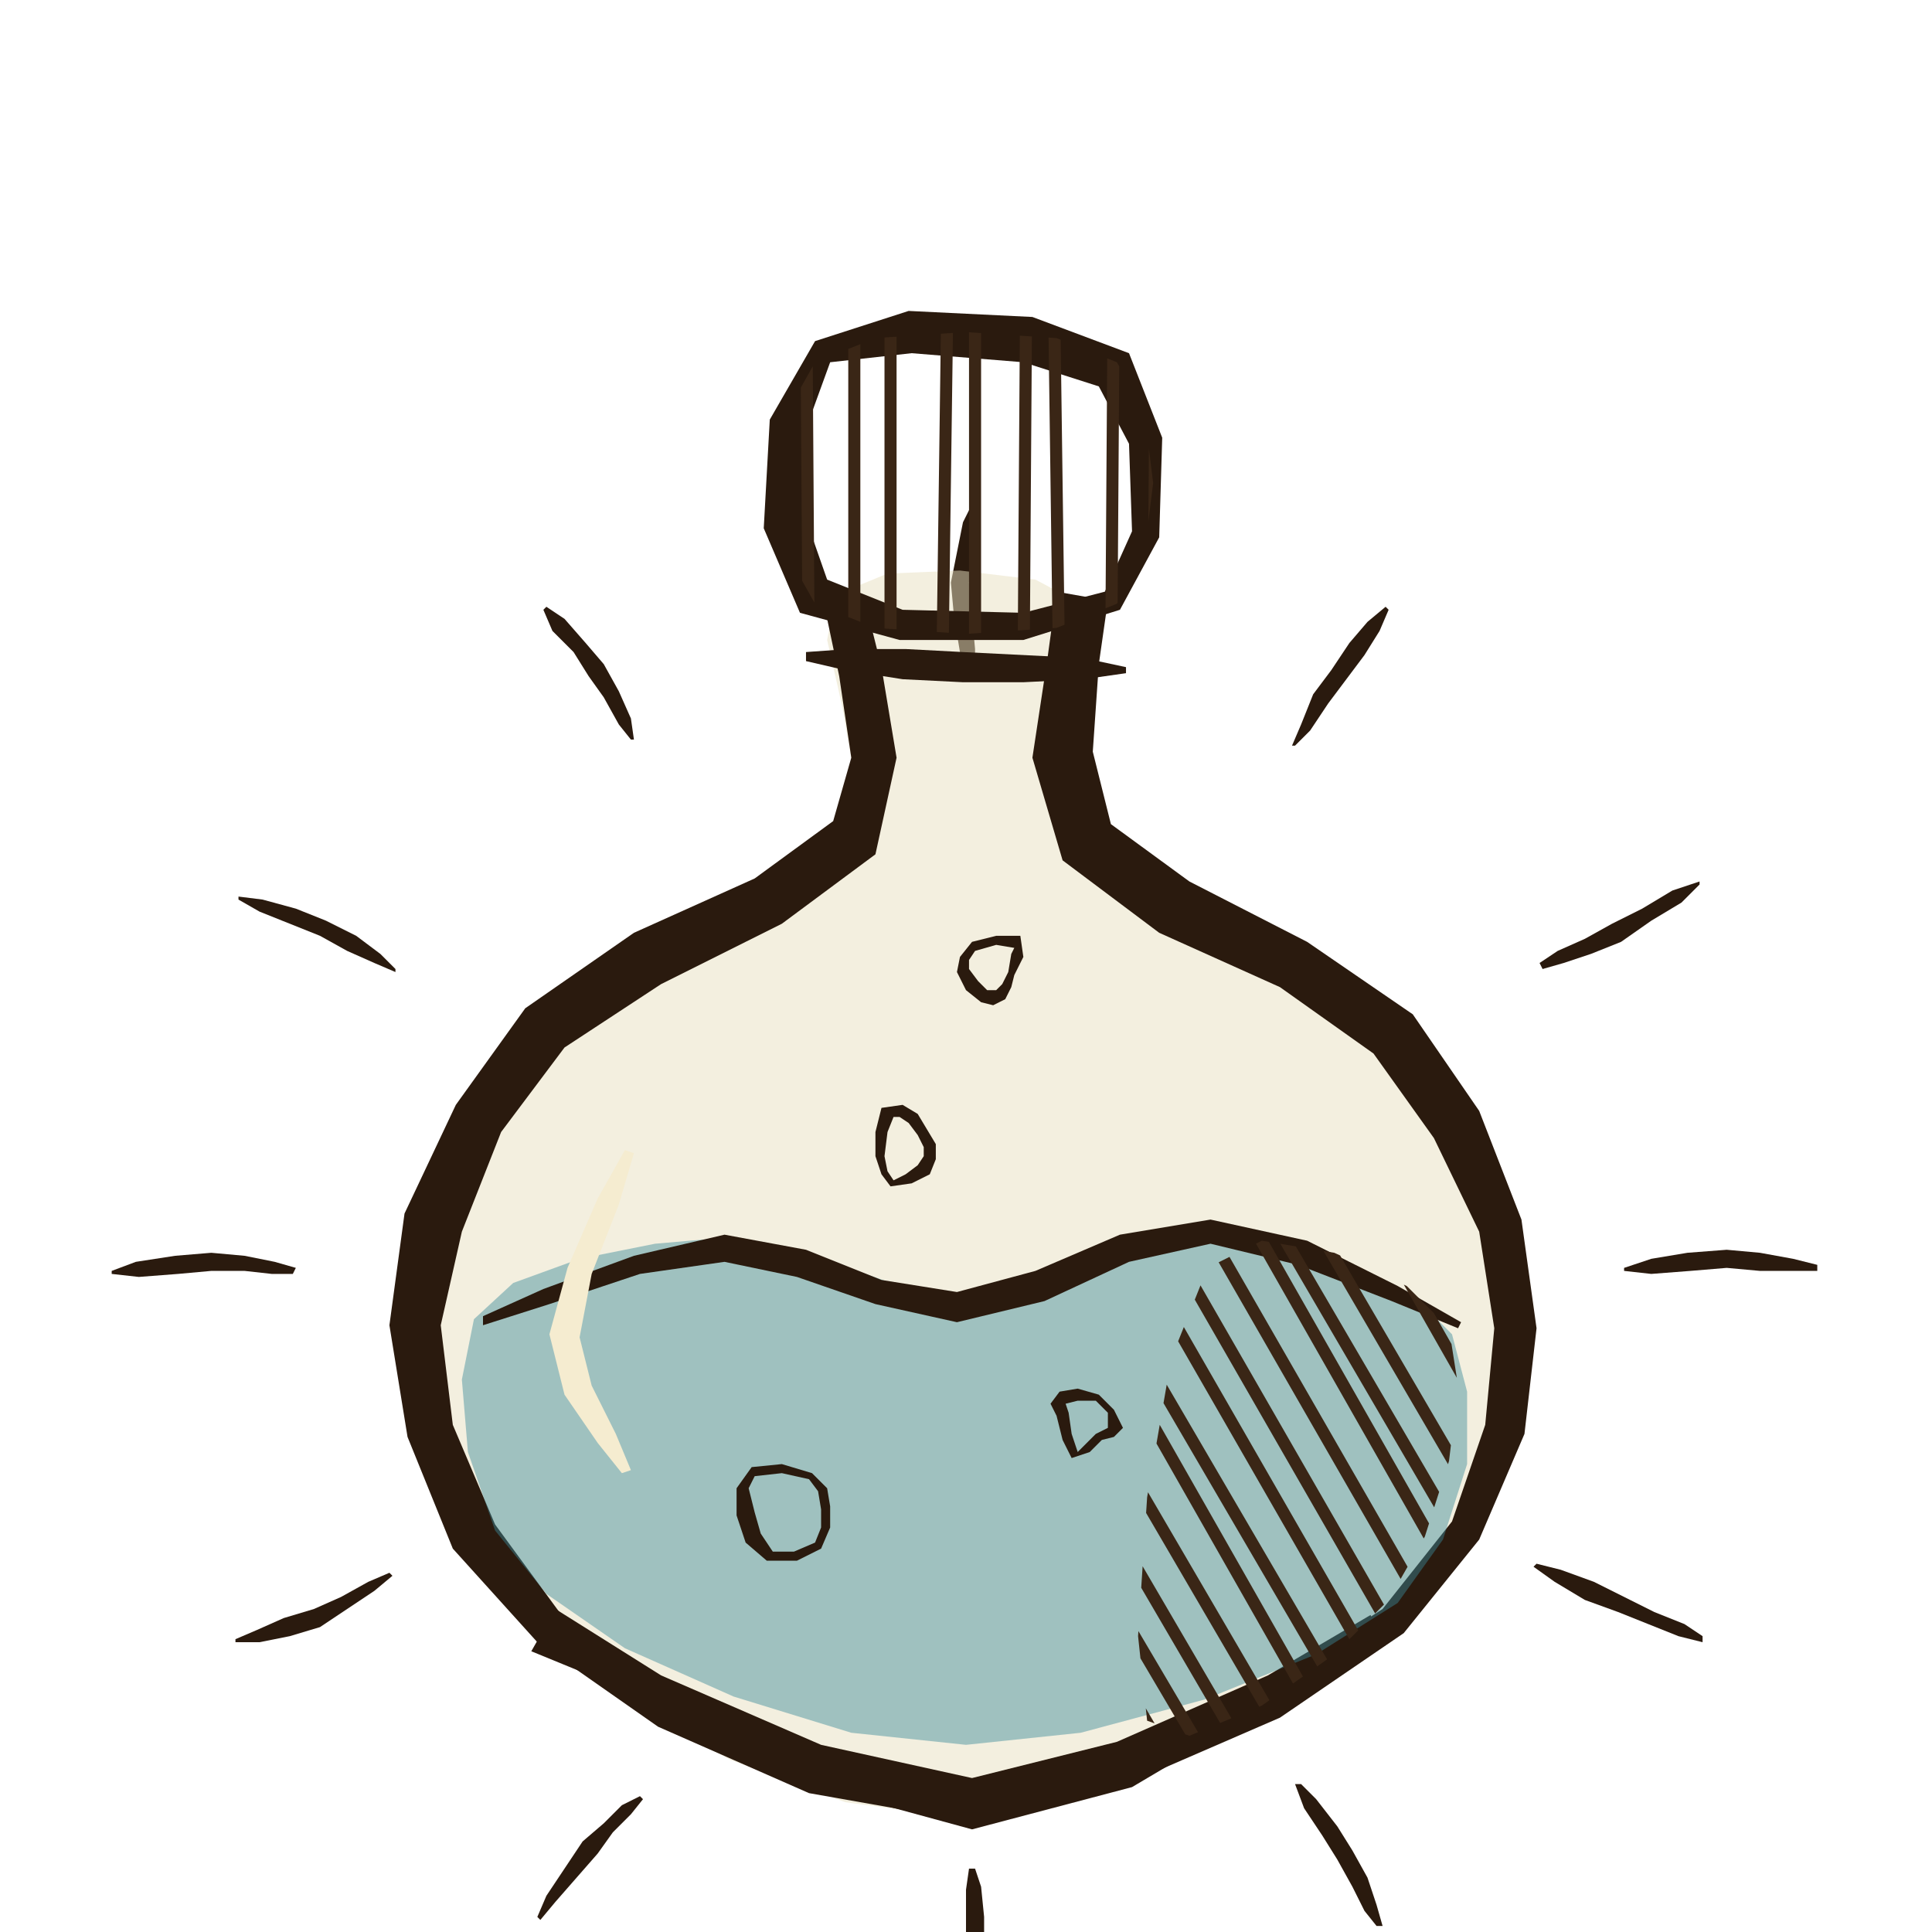
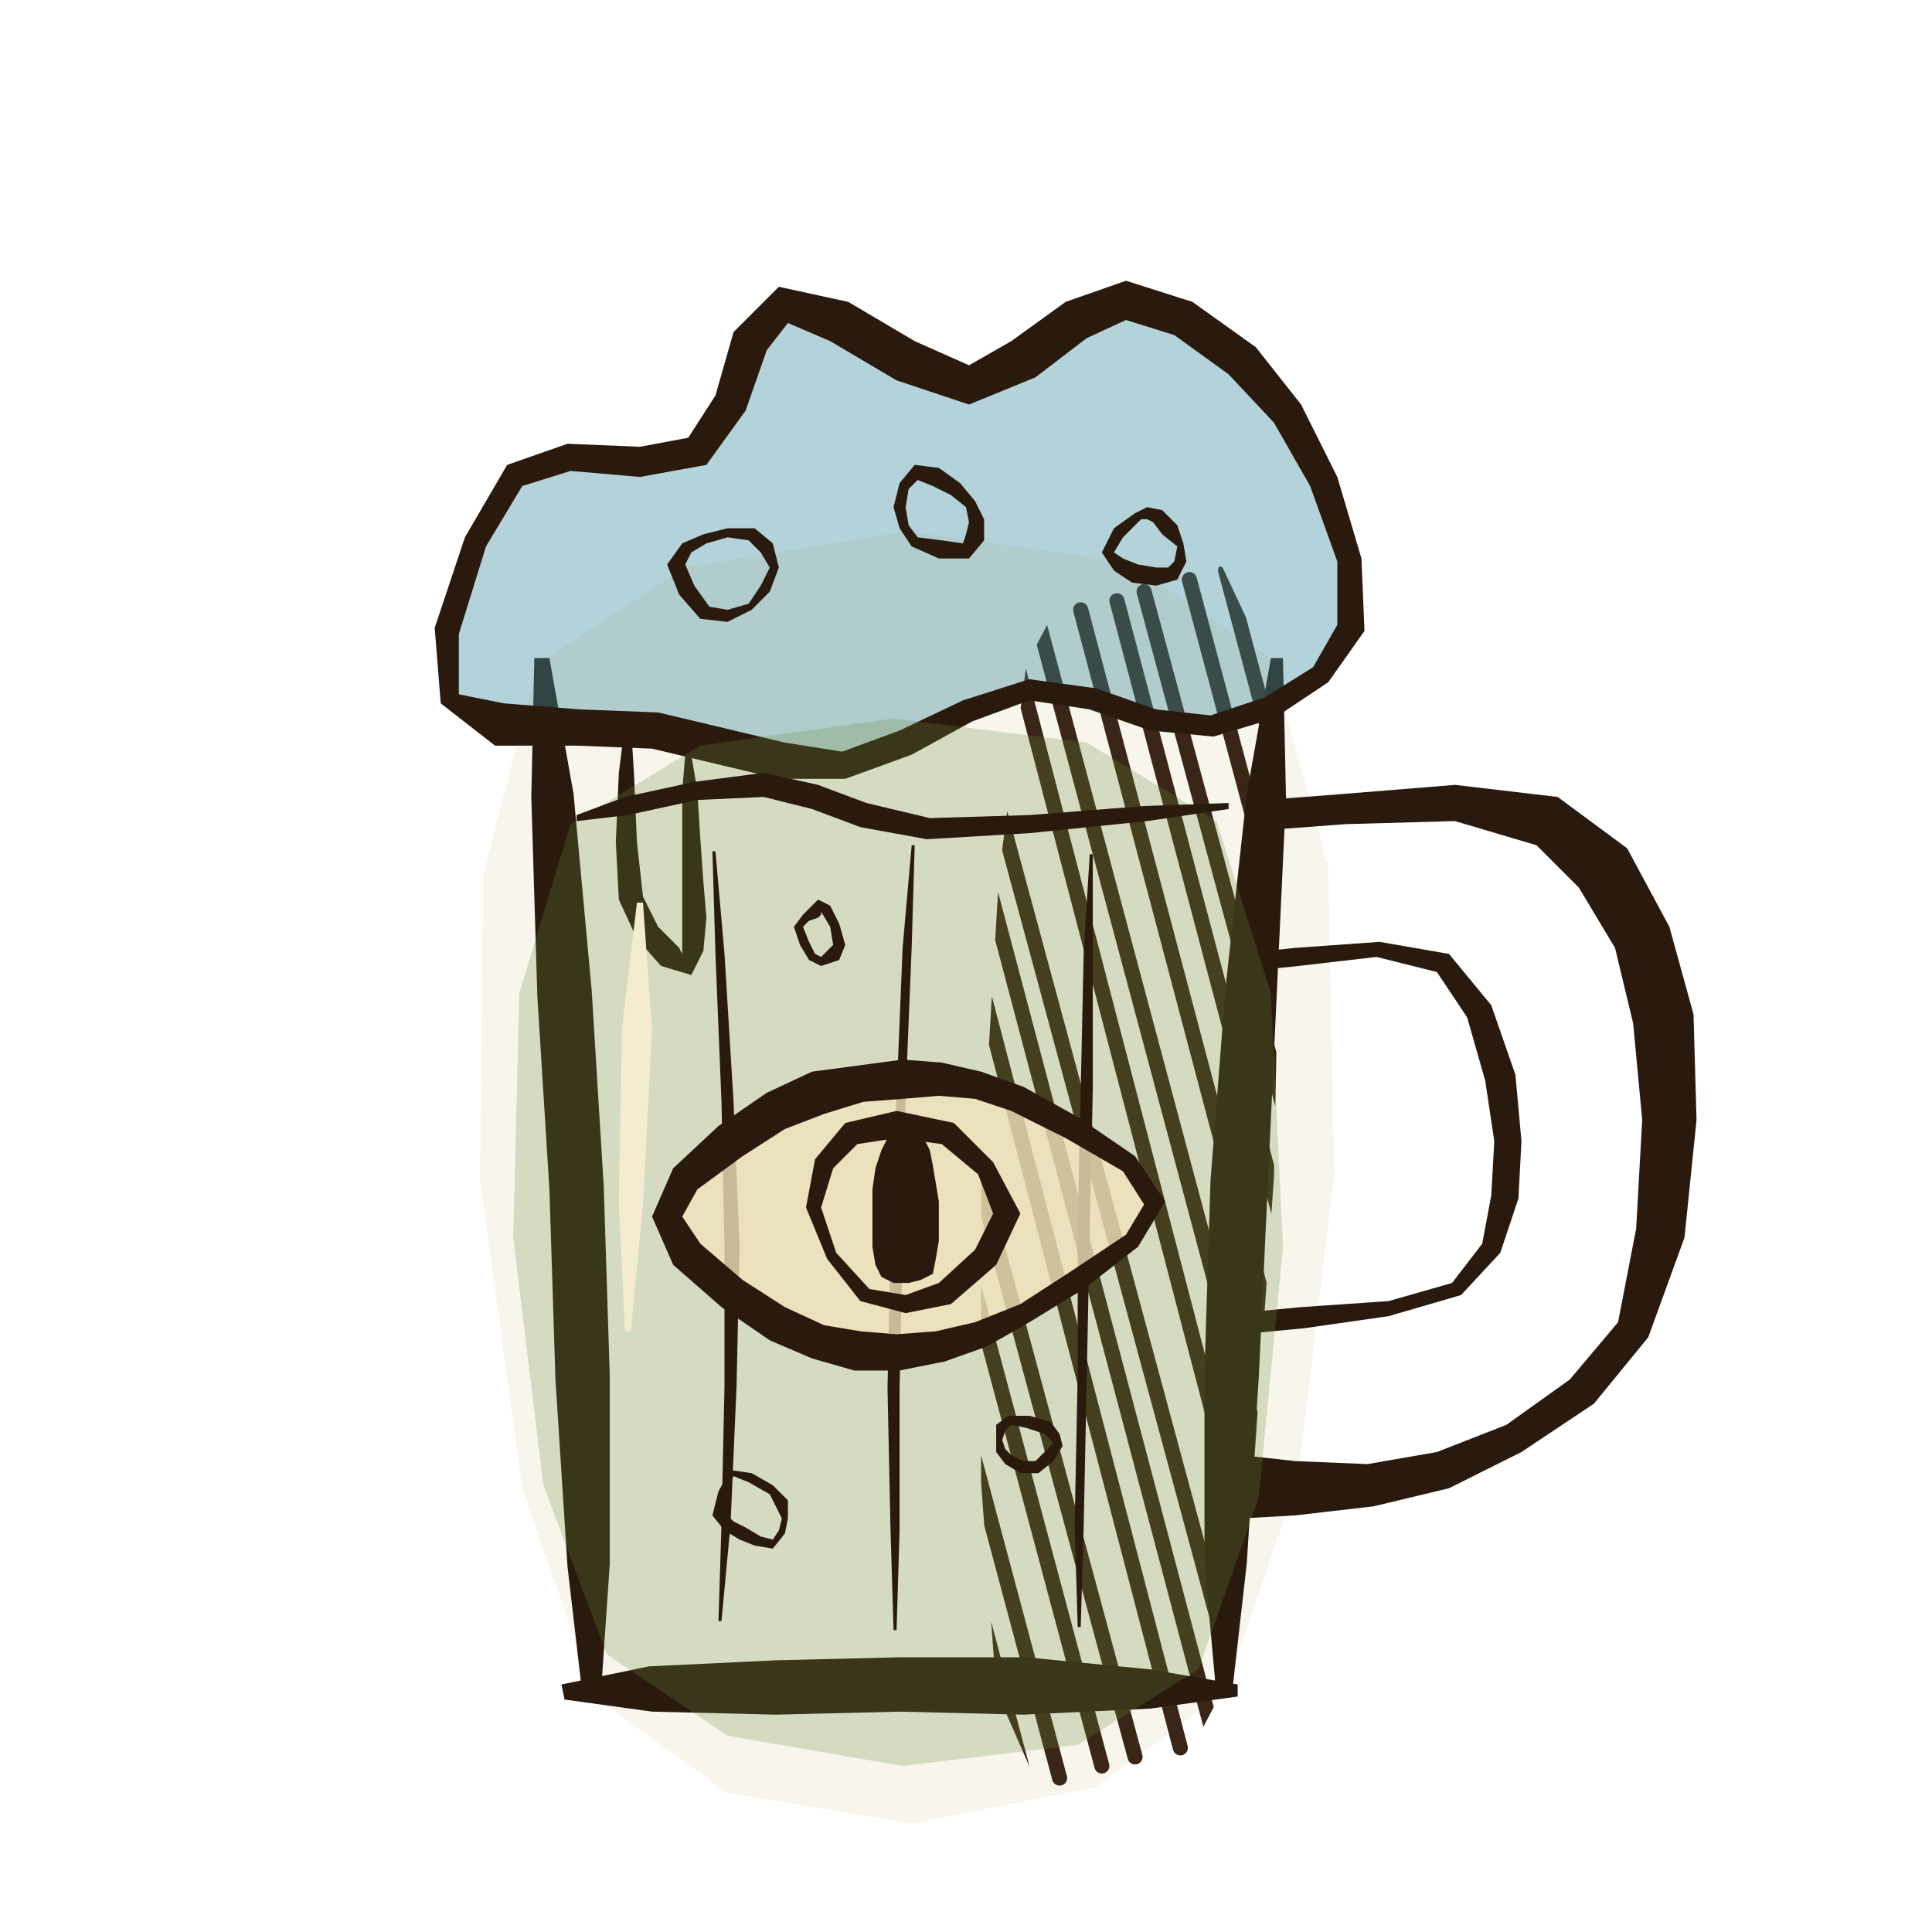
<svg xmlns="http://www.w3.org/2000/svg" viewBox="0 0 64 64" width="128" height="128">
  <defs>
    <clipPath id="tab1">
-       <path d="M40 42l1.8-.9 2.4 .4 2.4 1.1 1.4 1.4 .3 1.9-.3 2.5-.8 2.5-1.2 2.1-1.8 1.8-2.4 1.7-2.4 1-1.4-.5-.3-2.8 .3-4.6 .8-4.6z" />
-     </clipPath>
-     <clipPath id="tab2">
-       <path d="M27 12l2-.8 3-.2 3 .2 2 .8 .9 1.6 .3 2.4-.3 2.4-.9 1.6-2 .8-3 .2-3-.2-2-.8-.9-1.6-.3-2.4 .3-2.4z" />
+       <path d="M34 22l1.7-3.2 2.5-1 2.3 1 1.5 3.2 .4 6.9-.2 10.1-.7 10.1-1 6.9-1.7 3.2-2.2 1-2.2-1-1.4-3.2-.5-6.9 0-10.1 .6-10.1z" />
    </clipPath>
  </defs>
-   <path d="M53.8 42.1l.9 .1 1.3-.1 1.2-.1 1.1 .1 1.1 0 .8 0 0-.2-.8-.2-1.1-.2-1.1-.1-1.3 .1-1.2 .2-.9 .3z" fill="#2a1a0e" />
-   <path d="M50.8 51.9l.7 .5 1 .6 1.1 .4 1 .4 1 .4 .8 .2 0-.2-.6-.4-1-.4-1-.5-1-.5-1.1-.4-.8-.2z" fill="#2a1a0e" />
-   <path d="M42.9 59.1l.3 .8 .6 .9 .5 .8 .5 .9 .4 .8 .4 .5 .2 0-.2-.7-.3-.9-.5-.9-.5-.8-.7-.9-.5-.5z" fill="#2a1a0e" />
-   <path d="M32.1 61.9l-.1 .7 0 .9 0 .9 0 .9-.1 .9 .1 .7 .2 0 .2-.6 .1-.9 .1-.9 0-1-.1-1-.2-.6z" fill="#2a1a0e" />
-   <path d="M21.2 59.5l-.6 .3-.6 .6-.7 .6-.6 .9-.6 .9-.3 .7 .1 .1 .5-.6 .7-.8 .7-.8 .5-.7 .6-.6 .4-.5z" fill="#2a1a0e" />
-   <path d="M12.9 52.1l-.7 .3-.9 .5-.9 .4-1 .3-.9 .4-.7 .3 0 .1 .8 0 1-.2 1-.3 .9-.6 .9-.6 .6-.5z" fill="#2a1a0e" />
-   <path d="M9.8 42l-.7-.2-1-.2-1.1-.1-1.2 .1-1.3 .2-.8 .3 0 .1 .9 .1 1.3-.1 1.1-.1 1.1 0 .9 .1 .7 0z" fill="#2a1a0e" />
-   <path d="M13.1 32.1l-.5-.5-.8-.6-1-.5-1-.4-1.1-.3-.8-.1 0 .1 .7 .4 1 .4 1 .4 .9 .5 .9 .4 .7 .3z" fill="#2a1a0e" />
-   <path d="M21 24.5l-.1-.7-.4-.9-.5-.9-.6-.7-.7-.8-.6-.4-.1 .1 .3 .7 .7 .7 .5 .8 .5 .7 .5 .9 .4 .5z" fill="#2a1a0e" />
-   <path d="M32.3 22.3l0-.8-.1-1.1-.1-1.1 .1-.9 .2-1 0-.7-.2 0-.3 .6-.2 1-.2 1 .1 1.1 .2 1.2 .3 .7z" fill="#2a1a0e" />
-   <path d="M42.9 24.7l.5-.5 .6-.9 .6-.8 .6-.8 .5-.8 .3-.7-.1-.1-.6 .5-.6 .7-.6 .9-.6 .8-.4 1-.3 .7z" fill="#2a1a0e" />
-   <path d="M51.1 32.1l.7-.2 .9-.3 1-.4 1-.7 1-.6 .6-.6 0-.1-.9 .3-1 .6-1 .5-.9 .5-.9 .4-.6 .4z" fill="#2a1a0e" />
-   <path d="M27.7 19.7l-.3 1.5 .5 2.2 .4 2.3-.5 2.1-1.9 1.6-2.7 1.4-2.8 1.5-2.3 1.8-1.6 2.1-1.3 2.5-.8 2.6-.3 2.6 .2 2.6 .6 2.8 1.2 2.7 1.8 2.3 2.8 2.1 3.5 1.9 3.8 1.4 3.7 .5 3.8-.6 4-1.6 3.8-2 2.8-2.1 2-2.2 1.2-2.5 .7-2.6 .2-2.6-.3-2.6-.8-2.6-1.3-2.5-1.6-2.2-2.3-1.7-3-1.4-2.8-1.3-2-1.5-.5-2 .3-2.4 .4-2.2-.3-1.5-1.7-.9-2.5-.3-2.4 .1z" fill="#e8e0c0" opacity="0.5" />
-   <path d="M27.4 20.5l.4 1.9 .4 2.7-.6 2.1-2.6 1.9-4 1.8-3.6 2.5-2.3 3.2-1.7 3.6-.5 3.7 .6 3.7 1.5 3.7 2.8 3.1 4 2.8 5 2.2 5.1 .9 5.2-1.1 5.3-2.3 4.1-2.8 2.5-3.1 1.5-3.5 .4-3.5-.5-3.6-1.4-3.6-2.2-3.2-3.5-2.4-3.9-2-2.6-1.9-.6-2.4 .2-2.9 .3-2.1-1.7-.3-.3 2.2-.5 3.3 1 3.4 3.2 2.4 4 1.8 3.1 2.2 2 2.8 1.5 3.1 .5 3.2-.3 3.2-1.1 3.2-2.3 2.9-4 2.6-5 2.3-4.9 1-4.8-.9-4.8-2.2-3.7-2.6-2.2-3-1.4-3.3-.4-3.3 .7-3.1 1.3-3.3 2.1-2.8 3.2-2.1 4-2 3.1-2.3 .7-3.2-.5-3-.5-2z" fill="#2a1a0e" />
-   <path d="M17.6 54.7l3.9 1.6 5.2 2.8 5.5 1.5 5.3-1.4 4.9-2.9 3.5-1.8-.5-1-3.4 2-5 2.2-4.8 1.2-5-1.1-5.3-2.3-3.5-2.2z" fill="#2a1a0e" />
-   <path d="M15.7 43.7l1.3-1.2 2.2-.8 2.5-.5 2.3-.2 2.1 .3 2 .7 2 .7 2 .3 2-.3 2-.7 2.1-.7 2-.2 2.2 .3 2.3 .6 2.1 .9 1.3 1.3 .5 1.9 0 2.4-.8 2.5-1.5 2.1-2.7 1.7-3.7 1.5-4.1 1.1-3.8 .4-3.8-.4-3.9-1.2-3.6-1.6-2.6-1.8-1.7-2.1-.9-2.6-.2-2.4z" fill="#3a8a9a" opacity="0.45" />
-   <path d="M16 43.9l2.2-.7 3-1 2.8-.4 2.4 .5 2.6 .9 2.7 .6 2.9-.7 2.8-1.3 2.7-.6 2.9 .7 3.1 1.2 2.2 .9 .1-.2-2.1-1.2-3-1.5-3.2-.7-3 .5-2.8 1.2-2.6 .7-2.5-.4-2.5-1-2.7-.5-3 .7-3 1.1-2 .9z" fill="#2a1a0e" />
+   <path d="M17.8 22l4.9-3.2 7.3-1.2 7.3 1 4.8 3.2 1.9 6.9 .2 10.2-1.2 10.1-2.4 7-4.3 3.2-6.1 1.2-6.1-1-4.4-3.2-2.4-6.9-1.4-10.2 .1-10.1z" fill="#e8e0c0" opacity="0.3" />
  <g clip-path="url(#tab1)">
-     <path d="M46.4 36l10.1 17.3M45.3 36.6l10.2 17.3M44.4 37.1l10.1 17.3M43.8 37.4l9.9 17.4M42.3 38.4l10.1 17.3M41.3 38.9l10.1 17.3M40.7 39.2l9.9 17.4M39.5 39.9l10 17.4M38.4 40.6l10 17.4M37.4 41.2l10 17.4M36.1 41.9l10.1 17.3M35.4 42.3l9.9 17.4M34.1 43.1l10.1 17.3M32.9 43.8l10.1 17.3M31.8 44.4l10.2 17.3M30.9 44.9l10.1 17.3M30.3 45.3l9.9 17.4" stroke="#3a2616" stroke-width="0.4" stroke-linecap="round" fill="none" />
+     <path d="M50.7 16.2l9.6 35.9M49.3 16.6l9.7 35.9M48.1 16.9l9.7 35.9M46.9 17.3l9.6 35.9M45.5 17.6l9.7 35.9M44.2 18l9.7 35.9M43.3 18.2l9.5 35.9M42 18.6l9.6 35.9M40.6 18.9l9.6 35.9M39.4 19.2l9.6 35.9M37.9 19.6l9.7 35.9M37 19.9l9.5 35.9M35.8 20.2l9.5 35.9M34.4 20.6l9.6 35.9M33.4 20.9l9.4 36M31.6 21.3l9.7 35.9M30.7 21.6l9.5 35.9M29.7 21.9l9.4 36M27.9 22.3l9.7 35.9M26.9 22.6l9.6 35.9M25.5 23l9.6 35.9M24.5 23.2l9.5 35.9M22.9 23.7l9.7 35.9M21.8 24l9.6 35.9M20.8 24.2l9.5 35.9M19.1 24.7l9.7 35.9M18.3 24.9l9.5 35.9M16.6 25.4l9.7 35.9M15.4 25.7l9.7 35.9" stroke="#3a2616" stroke-width="0.5" stroke-linecap="round" fill="none" />
  </g>
-   <path d="M27.2 50l0 .6-.2 .5-.7 .3-.7 0-.4-.6-.2-.7-.2-.8 .2-.4 .9-.1 .9 .2 .3 .4zM27.4 49.3l-.5-.5-1-.3-1 .1-.5 .7 0 .9 .3 .9 .7 .6 1 0 .8-.4 .3-.7 0-.7z" fill="#2a1a0e" fill-rule="evenodd" />
-   <path d="M36.7 47.3l-.4 .2-.4 .4-.2 .2-.2-.6-.1-.7-.1-.3 .4-.1 .6 0 .4 .4zM36.9 46.7l-.5-.5-.7-.2-.6 .1-.3 .4 .2 .4 .2 .8 .3 .6 .6-.2 .4-.4 .4-.1 .3-.3z" fill="#2a1a0e" fill-rule="evenodd" />
-   <path d="M30.6 38l0 .3-.2 .3-.4 .3-.4 .2-.2-.3-.1-.5 .1-.8 .2-.5 .2 0 .3 .2 .3 .4zM30.7 37.4l-.3-.5-.5-.3-.7 .1-.2 .8 0 .8 .2 .6 .3 .4 .7-.1 .6-.3 .2-.5 0-.5z" fill="#2a1a0e" fill-rule="evenodd" />
-   <path d="M33.4 32.2l-.2 .4-.2 .2-.1 0-.2 0-.3-.3-.3-.4 0-.3 .2-.3 .7-.2 .6 .1-.1 .2zM33.9 31.7l-.1-.7-.8 0-.8 .2-.4 .5-.1 .5 .3 .6 .5 .4 .4 .1 .4-.2 .2-.4 .1-.4z" fill="#2a1a0e" fill-rule="evenodd" />
-   <path d="M27.5 12l2.7-.3 3.7 .3 2.5 .8 1 1.9 .1 2.9-.9 2-2.7 .7-4-.1-2.5-1-.7-2 0-3zM25.5 13.9l-.2 3.6 1.2 2.8 3.3 .9 4.1 0 3.2-1 1.3-2.4 .1-3.3-1.1-2.8-3.2-1.2-4.1-.2-3.1 1z" fill="#2a1a0e" fill-rule="evenodd" />
-   <g clip-path="url(#tab2)">
-     <path d="M39.5 8.6l-0 14.8M38.3 8.6l-.1 14.8M36.9 8.6l-.1 14.8M34.9 8.6l.2 14.8M34 8.6l-.1 14.8M32.3 8.6l0 14.8M31.4 8.6l-.2 14.8M29.5 8.6l0 14.8M28.3 8.6l-0 14.8M26.7 8.6l.1 14.8M25.4 8.6l0 14.8" stroke="#3a2616" stroke-width="0.4" stroke-linecap="round" fill="none" />
-   </g>
-   <path d="M26.7 21.9l1.3 .3 1.9 .3 2 .1 2 0 2-.1 1.4-.2 0-.2-1.4-.3-2-.1-2-.1-1.9-.1-1.9 0-1.4 .1z" fill="#2a1a0e" />
-   <path d="M20.7 38.1l-.9 1.6-1 2.3-.6 2.2 .5 2 1.1 1.6 .8 1 .3-.1-.5-1.2-.8-1.6-.4-1.6 .4-2.1 .9-2.3 .5-1.7z" fill="#f5ecd0" />
+   <path d="M17.7 21.8l-.1 4.6 .2 6.6 .4 6.4 .2 6.3 .4 6.2 .5 4.3 .6 0 .3-4.4 0-6.2-.2-6.3-.4-6.5-.6-6.5-.8-4.5z" fill="#2a1a0e" />
+   <path d="M42.1 21.8l-.8 4.5-.7 6.4-.5 6.4-.2 6.4 0 6.3 .4 4.4 .5 0 .5-4.4 .4-6.2 .3-6.4 .3-6.4 .3-6.4-.1-4.6z" fill="#2a1a0e" />
+   <path d="M18.7 56.3l2.9 .4 4.1 .1 4.1-.1 4.1 .1 4.2-.2 2.9-.4 0-.4-2.9-.5-4.1-.4-4.2 0-4.1 .1-4.2 .2-2.9 .6z" fill="#2a1a0e" />
+   <path d="M41.9 27.5l2.7-.2 3.6-.1 2.7 .8 1.4 1.4 1.2 2 .6 2.5 .3 3.2-.2 3.6-.6 3.1-1.6 1.9-2.1 1.5-2.3 .9-2.3 .4-2.4-.1-1.8-.2 0 2.1 1.8-.1 2.6-.3 2.5-.6 2.4-1.2 2.4-1.6 1.8-2.2 1.2-3.3 .4-3.9-.1-3.5-.8-2.9-1.4-2.6-2.3-1.7-3.4-.4-3.7 .3-2.6 .2z" fill="#2a1a0e" />
+   <path d="M41.1 32.2l1.9-.2 2.6-.3 2 .5 1 1.5 .6 2.1 .3 2-.1 1.8-.3 1.6-1 1.3-2.1 .6-2.9 .2-2.1 .2 .1 .7 2.1-.2 2.8-.4 2.4-.7 1.3-1.4 .6-1.8 .1-1.9-.2-2.2-.8-2.3-1.4-1.7-2.3-.4-2.8 .2-1.9 .2z" fill="#2a1a0e" />
+   <path d="M14.9 23.2l-.2-1.5 .5-2 .9-2.1 1.1-1.5 1.3-.6 1.6-.2 1.6 0 1.4-.5 .9-1.1 .7-1.7 .6-1.4 .9-.8 1.3 .4 1.4 1.1 1.6 1.2 1.4 .5 1.2-.5 1.2-1.1 1.2-1.1 1.4-.5 1.5 .5 1.7 .9 1.6 1.3 1.2 1.3 1 1.6 .8 1.9 .4 1.9-.1 1.5-.8 1.2-1.3 1.1-1.5 .8-1.5 .4-1.4 0-1.5-.4-1.6-.5-1.5-.1-1.4 .3-1.5 .6-1.4 .7-1.5 .3-1.5-.1-1.5-.3-1.5-.4-1.6-.3-1.9-.1-2.2 .1-1.8-.1z" fill="#3a8a9a" opacity="0.38" />
+   <path d="M15.2 23l0-2 .9-2.9 1.2-2 1.6-.5 2.3 .2 2.2-.4 1.3-1.8 .7-2 .7-.9 1.4 .6 2.2 1.3 2.4 .8 2.2-.9 1.7-1.3 1.3-.6 1.6 .5 1.8 1.3 1.5 1.6 1.2 2.1 .9 2.5 0 2.1-.8 1.4-1.6 1-1.8 .6-1.8-.2-2-.7-2.2-.3-2.2 .7-2.1 1-1.9 .7-1.9-.3-2.1-.5-2.1-.5-2.6-.1-2.5-.2zM16.4 24.7l2.7 0 2.5 .1 2.1 .5 2.1 .5 2.2 0 2.2-.8 2-1.1 1.9-.7 2 .3 2 .7 2.1 .2 2-.6 1.8-1.2 1.2-1.7-.1-2.4-.8-2.7-1.2-2.4-1.5-1.9-2.1-1.5-2.2-.7-2 .7-1.8 1.3-1.4 .8-1.8-.8-2.2-1.3-2.3-.5-1.5 1.5-.6 2.1-.9 1.4-1.6 .3-2.4-.1-2 .7-1.4 2.4-1 3 .2 2.5z" fill="#2a1a0e" fill-rule="evenodd" />
+   <path d="M20.7 24l-.2 1.6-.1 2.3 .1 1.9 .6 1.3 .8 .9 1 .3 .4-.8 .1-1.1-.1-1.2-.1-1.4-.1-1.6-.2-1.2-.2 0-.1 1.2 0 1.6 0 1.4 0 1.2 0 1 0 .2-.1-.2-.7-.7-.5-1-.2-1.8-.1-2.3-.1-1.6z" fill="#2a1a0e" />
+   <path d="M25.5 18.8l-.3 .6-.4 .6-.7 .2-.6-.1-.5-.7-.3-.7 .2-.4 .5-.3 .7-.2 .7 .1 .4 .4zM25.6 18l-.6-.5-.9 0-.8 .2-.7 .3-.5 .7 .4 1 .7 .8 .9 .1 .8-.4 .6-.6 .3-.8z" fill="#2a1a0e" fill-rule="evenodd" />
+   <path d="M32.1 17.3l-.1 .4-.1 .3-.7-.1-.8-.1-.3-.4-.1-.6 .1-.6 .3-.3 .5 .2 .6 .3 .5 .4zM32.3 16.6l-.5-.6-.7-.5-.8-.1-.5 .6-.2 .8 .2 .7 .4 .6 .9 .4 1 0 .5-.6 0-.7z" fill="#2a1a0e" fill-rule="evenodd" />
+   <path d="M39 18.1l-.1 .5-.2 .2-.4 0-.6-.1-.5-.2-.3-.2 .3-.5 .6-.6 .2 0 .2 .1 .3 .4zM39 17.4l-.5-.5-.5-.1-.4 .2-.7 .5-.4 .8 .4 .6 .6 .4 .8 .1 .7-.2 .3-.6-.1-.6z" fill="#2a1a0e" fill-rule="evenodd" />
+   <path d="M18.9 27.3l4.3-2.6 6.4-.9 6.4 .8 4.3 2.6 1.8 5.7 .4 8.4-.8 8.3-2 5.7-4 2.5-5.8 .7-5.8-1-4-2.7-2.1-5.6-1-8.2 .2-8.1z" fill="#6a8a3a" opacity="0.25" />
+   <path d="M19.1 27.2l1.7-.2 2.3-.5 2.2-.1 1.6 .4 1.6 .6 2.2 .4 3.4-.2 3.9-.4 2.7-.4 0-.2-2.8 .1-3.8 .3-3.3 .1-2.1-.5-1.6-.6-1.8-.4-2.3 .3-2.3 .5-1.6 .6z" fill="#2a1a0e" />
+   <path d="M23.6 28.2l.1 3.4 .2 4.9 .1 4.8 0 4.6-.1 4.6-.1 3.2 .1 0 .3-3.2 .2-4.6 .1-4.6-.2-4.8-.3-4.9-.3-3.4z" fill="#2a1a0e" />
+   <path d="M30.2 28l-.3 3.4-.2 4.9-.2 4.9-.1 4.8 .1 4.7 .1 3.3 .1 0 .1-3.3 0-4.7 .1-4.8 .1-4.9 .2-4.9 .1-3.4z" fill="#2a1a0e" />
+   <path d="M36.1 28.3l-.2 3.2-.1 4.6-.1 4.6 0 4.8-.1 5 .1 3.4 .1 0 .1-3.4 .1-4.9 .1-4.9 .1-4.6 0-4.6 0-3.2z" fill="#2a1a0e" />
+   <path d="M21.1 29.9l-.5 4.2-.1 5.7 .2 4.3 .2 0 .4-4.2 .3-5.8-.3-4.2z" fill="#f5ecd0" />
+   <path d="M22 40.3l.4-1 1-1 1.2-.9 1.2-.7 .9-.5 1-.4 1-.2 1 0 1.1 0 1.2 .1 1.2 .3 1.1 .4 1.2 .7 1.3 .8 1 1 .4 .9-.5 .9-1.1 1-1.4 .9-1.2 .7-1.1 .6-.9 .4-1 .3-1 .1-1 0-1-.2-1-.4-1-.5-1.2-.6-1.3-.9-1-.9z" fill="#f0e2bc" opacity="0.8" />
+   <path d="M22.6 40.3l.5-.9 1.5-1.1 1.4-.9 1.3-.5 1.3-.4 1.3-.1 1.2-.1 1.2 .1 1.2 .4 1.8 .9 1.9 1.1 .7 1.1-.6 1-1.8 1.2-1.7 1.1-1.5 .6-1.3 .3-1.3 .1-1.2-.1-1.2-.2-1.3-.6-1.4-.9-1.4-1.2zM22.3 41.9l1.6 1.4 1.6 1.1 1.4 .6 1.4 .4 1.5 0 1.5-.3 1.4-.5 1.4-.8 1.8-1.1 1.8-1.4 .9-1.5-1-1.5-1.9-1.3-1.8-1-1.4-.5-1.3-.3-1.3-.1-1.5 .2-1.5 .2-1.5 .7-1.6 1.1-1.5 1.4-.7 1.6z" fill="#2a1a0e" fill-rule="evenodd" />
+   <path d="M32.9 40.2l-.6 1.2-1.2 1.1-1.1 .4-1.2-.2-1.1-1.2-.5-1.5 .4-1.3 .8-.8 1.3-.2 1.5 .2 1.2 1zM32.9 38.5l-1.3-1.3-1.9-.4-1.7 .4-1 1.2-.3 1.6 .7 1.7 1.1 1.4 1.5 .4 1.5-.3 1.5-1.3 .8-1.7z" fill="#2a1a0e" fill-rule="evenodd" />
+   <path d="M29.4 37.7l.2-.2 .4-.1 .4 .1 .2 .2 .2 .4 .1 .5 .1 .6 .1 .6 0 .6 0 .7-.1 .6-.1 .5-.4 .2-.4 .1-.5 0-.4-.2-.2-.4-.1-.6 0-.6 0-.6 0-.7 .1-.7 .2-.6z" fill="#2a1a0e" />
+   <path d="M25.9 50.3l-.1 .4-.2 .3-.4-.1-.5-.3-.4-.2-.3-.3 0-.7 .3-.5 .5 .2 .7 .4 .2 .4zM26.1 49.7l-.5-.5-.7-.4-.7-.1-.4 .7-.2 .8 .4 .5 .5 .3 .5 .2 .6 .1 .4-.5 .1-.5z" fill="#2a1a0e" fill-rule="evenodd" />
+   <path d="M34.9 47.8l-.3 .3-.3 .3-.4 0-.4-.2-.2-.2-.1-.3 .1-.3 .2-.2 .5 .1 .6 .2 .2 .2zM35.1 47.5l-.3-.4-.7-.2-.7 0-.4 .3 0 .5 0 .4 .3 .4 .5 .3 .6 0 .5-.4 .3-.5z" fill="#2a1a0e" fill-rule="evenodd" />
+   <path d="M27.6 31.3l-.1 .1-.2 .2-.1 .1-.2-.1-.2-.4-.2-.5 .2-.2 .3-.1 .1-.1 0-.1 .3 .5zM27.8 30.6l-.3-.6-.4-.2-.2 .2-.3 .3-.3 .4 .2 .6 .3 .5 .4 .2 .3-.1 .3-.1 .2-.5z" fill="#2a1a0e" fill-rule="evenodd" />
</svg>
